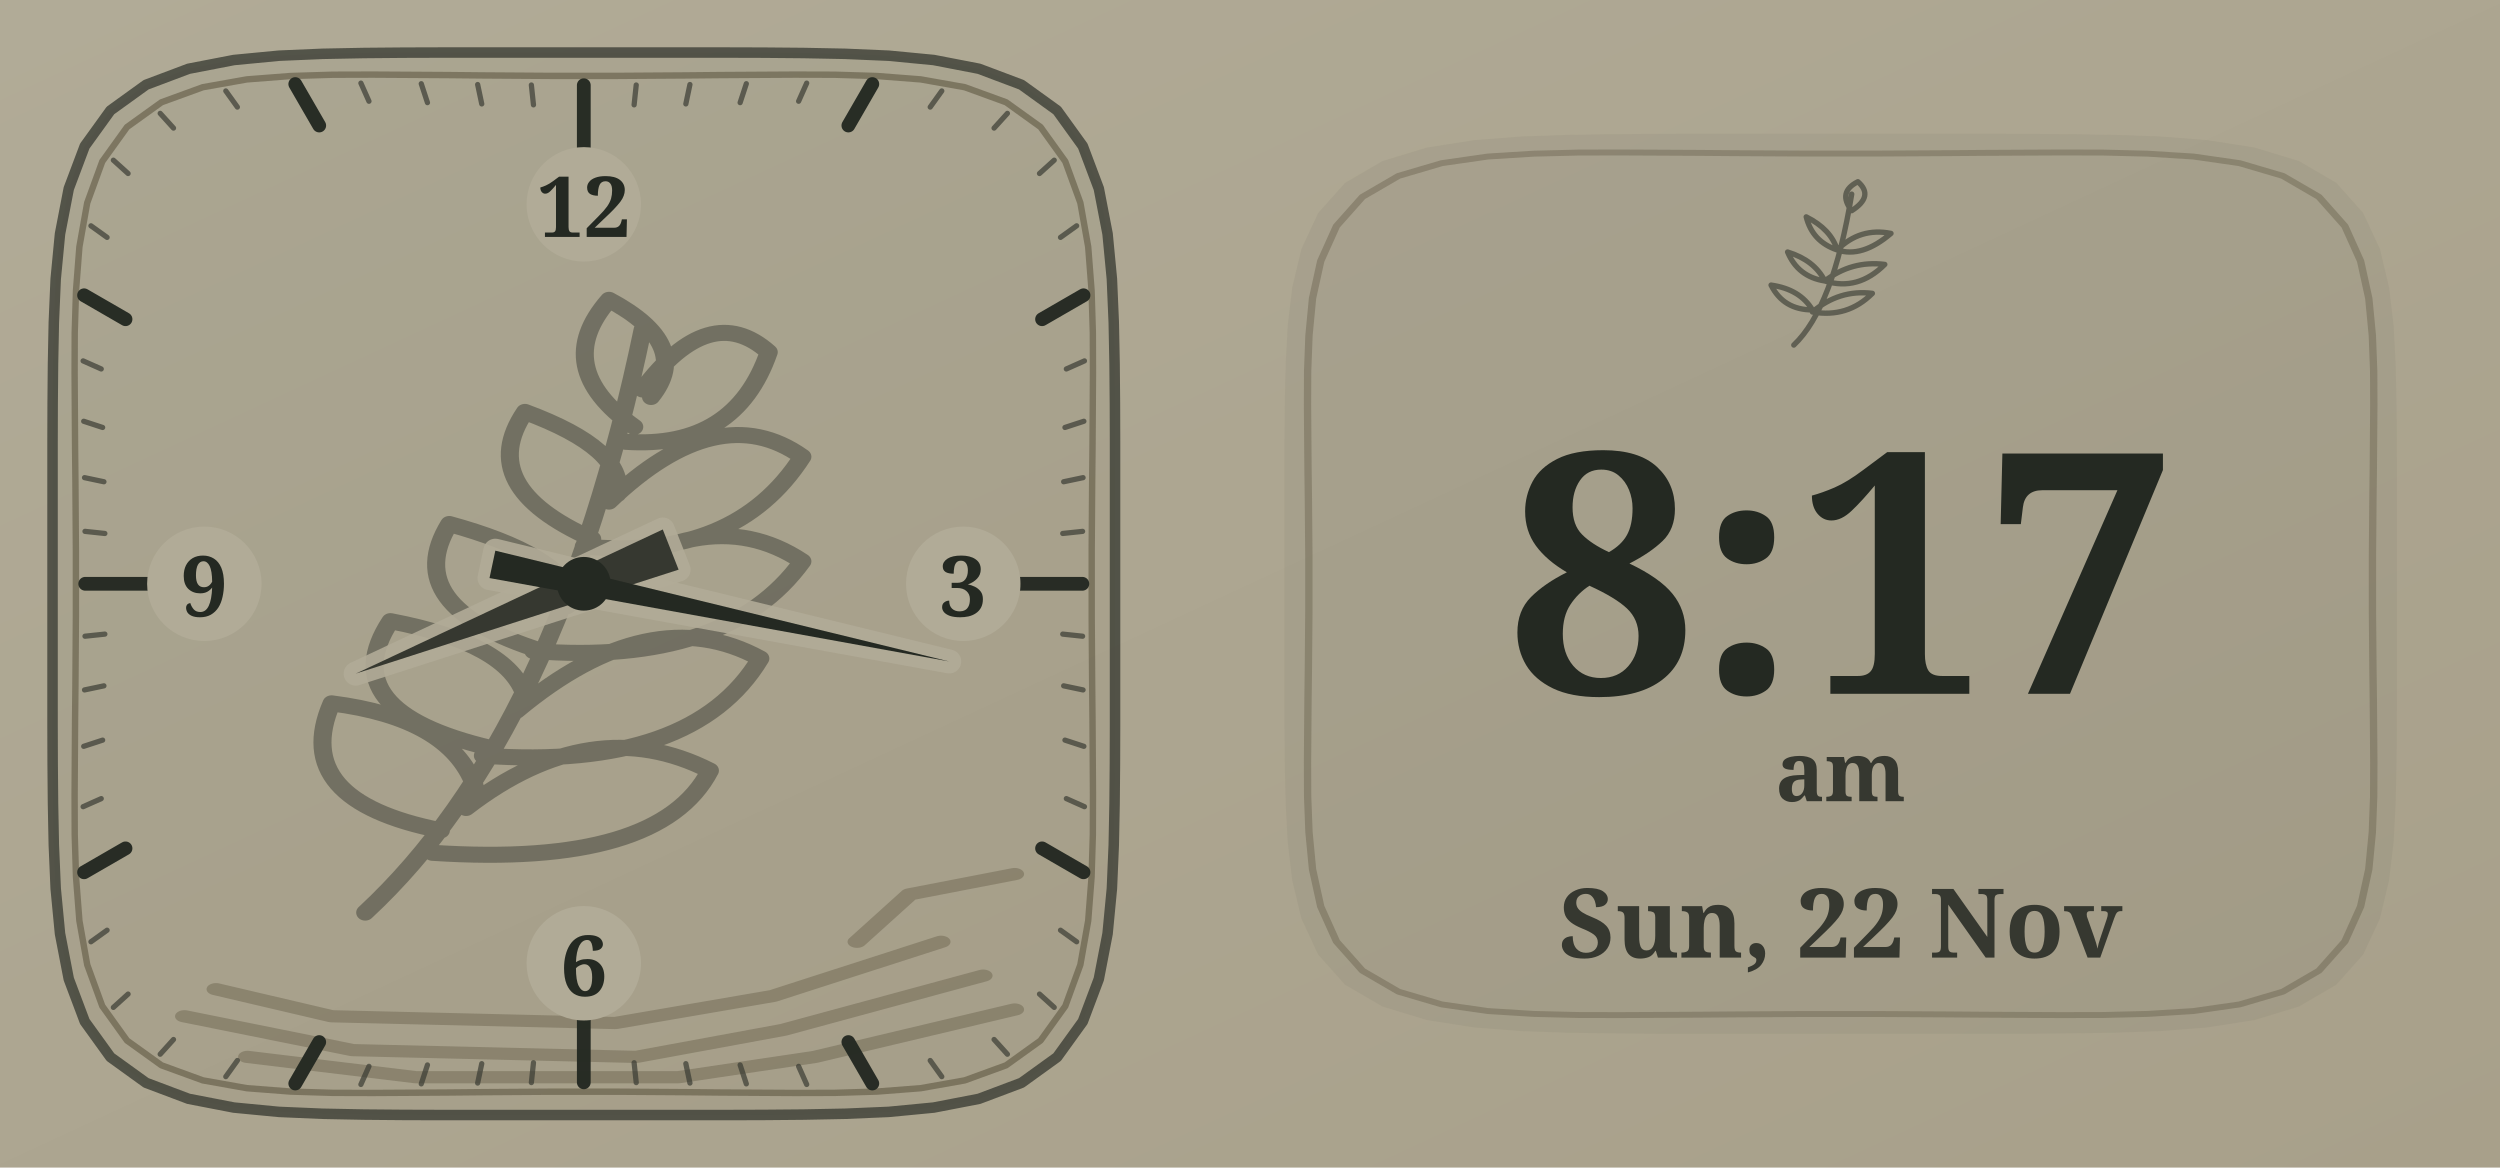
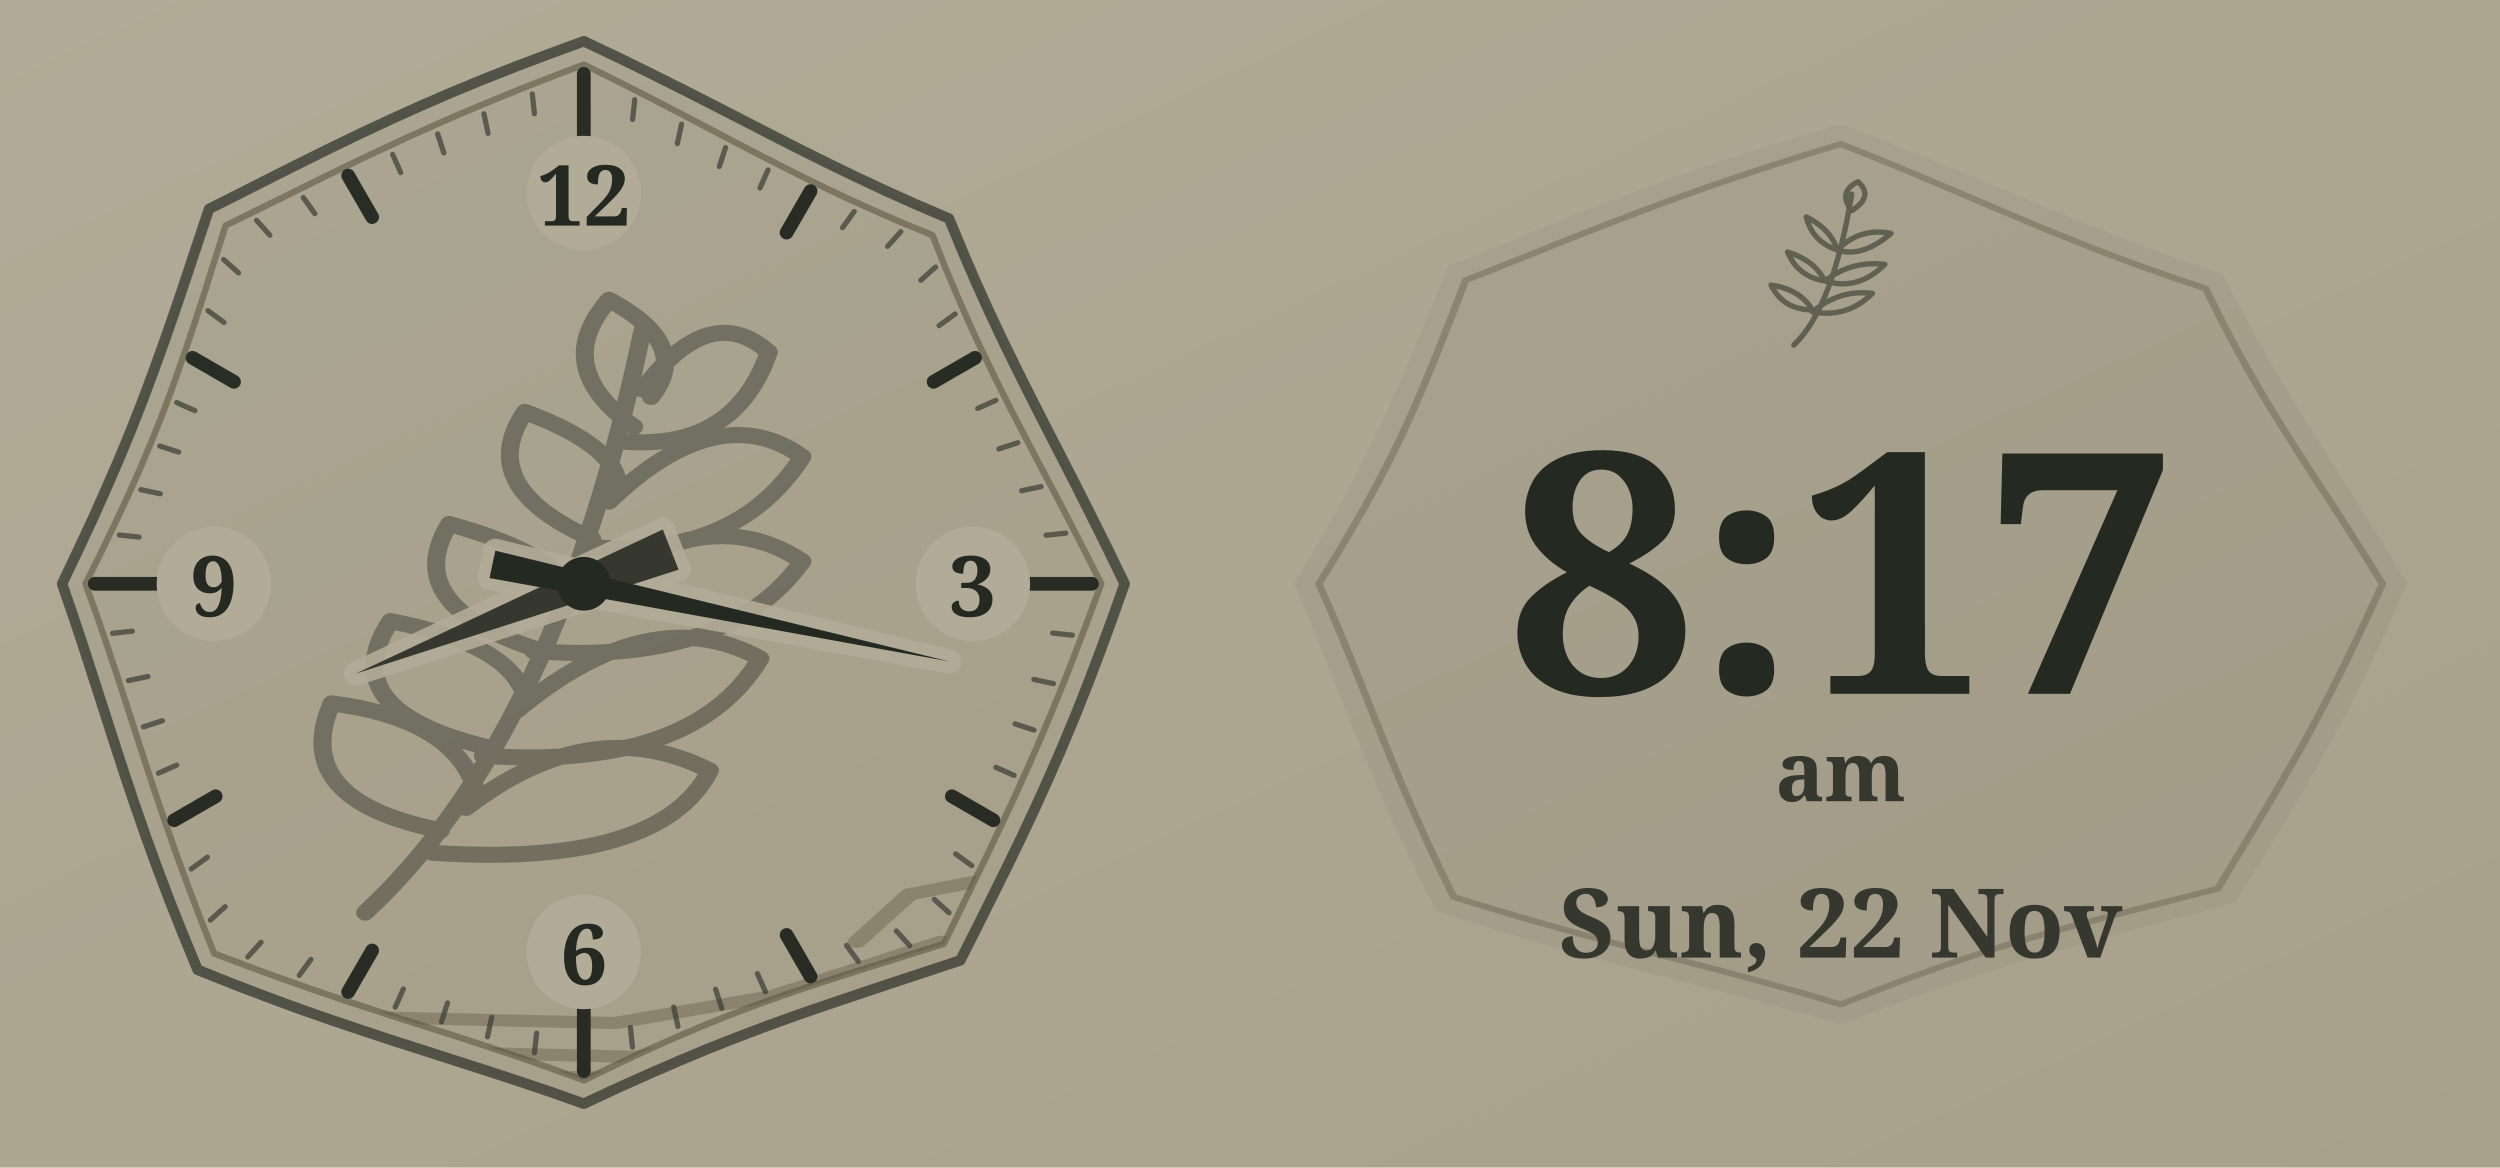
<svg xmlns="http://www.w3.org/2000/svg" width="364" height="170" viewBox="0 0 364 170">
  <defs>
    <linearGradient id="paint" x1="0" y1="0" x2="1" y2="1">
      <stop stop-color="#B1AB97" />
      <stop offset="1" stop-color="#A8A08A" />
    </linearGradient>
    <clipPath id="face">
-       <path d="M 93.5 50 L 93.5 52.85 L 93.52 55.73 L 93.54 58.66 L 93.57 61.67 L 93.59 64.8 L 93.61 68.07 L 93.6 71.5 L 93.49 75.11 L 93.2 78.86 L 92.53 82.63 L 91.24 86.17 L 89.12 89.12 L 86.17 91.24 L 82.63 92.53 L 78.86 93.2 L 75.11 93.49 L 71.5 93.6 L 68.07 93.61 L 64.8 93.59 L 61.67 93.57 L 58.66 93.54 L 55.73 93.52 L 52.85 93.5 L 50 93.5 L 47.15 93.5 L 44.27 93.52 L 41.34 93.54 L 38.33 93.57 L 35.2 93.59 L 31.93 93.61 L 28.5 93.6 L 24.89 93.49 L 21.14 93.2 L 17.37 92.53 L 13.83 91.24 L 10.88 89.12 L 8.76 86.17 L 7.47 82.63 L 6.8 78.86 L 6.51 75.11 L 6.4 71.5 L 6.39 68.07 L 6.41 64.8 L 6.43 61.67 L 6.46 58.66 L 6.48 55.73 L 6.5 52.85 L 6.5 50 L 6.5 47.15 L 6.48 44.27 L 6.46 41.34 L 6.43 38.33 L 6.41 35.2 L 6.39 31.93 L 6.4 28.5 L 6.51 24.89 L 6.8 21.14 L 7.47 17.37 L 8.76 13.83 L 10.88 10.88 L 13.83 8.76 L 17.37 7.47 L 21.14 6.8 L 24.89 6.51 L 28.5 6.4 L 31.93 6.39 L 35.2 6.41 L 38.33 6.43 L 41.34 6.46 L 44.27 6.48 L 47.15 6.5 L 50 6.5 L 52.85 6.5 L 55.73 6.48 L 58.66 6.46 L 61.67 6.43 L 64.8 6.41 L 68.07 6.39 L 71.5 6.4 L 75.11 6.51 L 78.86 6.8 L 82.63 7.47 L 86.17 8.76 L 89.12 10.88 L 91.24 13.83 L 92.53 17.37 L 93.2 21.14 L 93.49 24.89 L 93.6 28.5 L 93.61 31.93 L 93.59 35.2 L 93.57 38.33 L 93.54 41.34 L 93.52 44.27 L 93.5 47.15 Z" transform="translate(0 0) scale(1.7 1.7)" />
+       <path d="M 94.32 50 L 93.27 52.84 L 92.24 55.56 L 91.21 58.2 L 90.17 60.76 L 89.11 63.28 L 88.03 65.75 L 86.92 68.2 L 85.77 70.65 L 84.6 73.12 L 83.38 75.62 L 82.13 78.18 L 80.84 80.84 L 77.86 81.77 L 75.05 82.65 L 72.38 83.49 L 69.82 84.32 L 67.34 85.16 L 64.92 86.02 L 62.53 86.92 L 60.15 87.88 L 57.74 88.91 L 55.27 90.01 L 52.7 91.22 L 50 92.53 L 47.28 91.53 L 44.65 90.61 L 42.09 89.75 L 39.57 88.92 L 37.06 88.12 L 34.54 87.32 L 32 86.5 L 29.42 85.65 L 26.78 84.75 L 24.07 83.8 L 21.26 82.77 L 18.34 81.66 L 17.2 78.77 L 16.14 75.98 L 15.15 73.28 L 14.23 70.65 L 13.35 68.07 L 12.51 65.53 L 11.69 63 L 10.88 60.48 L 10.06 57.95 L 9.2 55.37 L 8.3 52.73 L 7.32 50 L 8.67 47.29 L 9.91 44.72 L 11.06 42.25 L 12.12 39.85 L 13.11 37.48 L 14.05 35.11 L 14.94 32.71 L 15.8 30.25 L 16.65 27.72 L 17.51 25.07 L 18.39 22.28 L 19.32 19.32 L 21.96 18.02 L 24.5 16.77 L 26.98 15.54 L 29.42 14.35 L 31.84 13.19 L 34.28 12.05 L 36.74 10.93 L 39.24 9.83 L 41.8 8.76 L 44.43 7.68 L 47.16 6.61 L 50 5.53 L 52.82 6.92 L 55.49 8.28 L 58.04 9.6 L 60.48 10.88 L 62.86 12.13 L 65.19 13.34 L 67.5 14.52 L 69.82 15.68 L 72.18 16.81 L 74.62 17.92 L 77.16 19.03 L 79.86 20.14 L 80.94 22.86 L 82.02 25.43 L 83.1 27.88 L 84.2 30.25 L 85.33 32.58 L 86.49 34.89 L 87.69 37.21 L 88.92 39.57 L 90.21 42 L 91.53 44.53 L 92.9 47.19 Z" transform="translate(0 0) scale(1.7 1.7)" />
    </clipPath>
  </defs>
  <rect width="364" height="170" fill="url(#paint)" />
  <g font-family="Georgia,serif" style="font-variant-numeric:tabular-nums">
-     <path d="M 95.5 50 L 95.5 52.98 L 95.5 55.99 L 95.5 59.05 L 95.5 62.19 L 95.49 65.44 L 95.46 68.83 L 95.39 72.38 L 95.23 76.11 L 94.86 79.97 L 94.11 83.85 L 92.74 87.49 L 90.54 90.54 L 87.49 92.74 L 83.85 94.11 L 79.97 94.86 L 76.11 95.23 L 72.38 95.39 L 68.83 95.46 L 65.44 95.49 L 62.19 95.5 L 59.05 95.5 L 55.99 95.5 L 52.98 95.5 L 50 95.5 L 47.02 95.5 L 44.01 95.5 L 40.95 95.5 L 37.81 95.5 L 34.56 95.49 L 31.17 95.46 L 27.62 95.39 L 23.89 95.23 L 20.03 94.86 L 16.15 94.11 L 12.51 92.74 L 9.46 90.54 L 7.26 87.49 L 5.89 83.85 L 5.14 79.97 L 4.77 76.11 L 4.61 72.38 L 4.54 68.83 L 4.51 65.44 L 4.5 62.19 L 4.5 59.05 L 4.5 55.99 L 4.5 52.98 L 4.5 50 L 4.5 47.02 L 4.5 44.01 L 4.5 40.95 L 4.5 37.81 L 4.51 34.56 L 4.54 31.17 L 4.61 27.62 L 4.77 23.89 L 5.14 20.03 L 5.89 16.15 L 7.26 12.51 L 9.46 9.46 L 12.51 7.26 L 16.15 5.89 L 20.03 5.14 L 23.89 4.77 L 27.62 4.61 L 31.17 4.54 L 34.56 4.51 L 37.81 4.5 L 40.95 4.5 L 44.01 4.5 L 47.02 4.5 L 50 4.5 L 52.98 4.5 L 55.99 4.5 L 59.05 4.5 L 62.19 4.5 L 65.44 4.51 L 68.83 4.54 L 72.38 4.61 L 76.11 4.77 L 79.97 5.14 L 83.85 5.89 L 87.49 7.26 L 90.54 9.46 L 92.74 12.51 L 94.11 16.15 L 94.86 20.03 L 95.23 23.89 L 95.39 27.62 L 95.46 31.17 L 95.49 34.56 L 95.5 37.81 L 95.5 40.95 L 95.5 44.01 L 95.5 47.02 Z" transform="translate(0 0) scale(1.7 1.7)" fill="#242922" opacity="0.045" />
+     <path d="M 96.32 50 L 95.27 52.97 L 94.22 55.82 L 93.17 58.59 L 92.1 61.28 L 91 63.92 L 89.87 66.52 L 88.71 69.09 L 87.51 71.65 L 86.26 74.23 L 84.97 76.83 L 83.64 79.5 L 82.25 82.25 L 79.18 83.27 L 76.27 84.23 L 73.49 85.16 L 70.82 86.06 L 68.22 86.96 L 65.69 87.87 L 63.18 88.82 L 60.67 89.81 L 58.13 90.87 L 55.53 92 L 52.83 93.21 L 50 94.53 L 47.15 93.52 L 44.39 92.59 L 41.7 91.71 L 39.05 90.86 L 36.42 90.01 L 33.78 89.17 L 31.12 88.29 L 28.42 87.38 L 25.67 86.42 L 22.85 85.38 L 19.94 84.27 L 16.93 83.07 L 15.7 80.08 L 14.55 77.2 L 13.49 74.4 L 12.49 71.65 L 11.56 68.96 L 10.66 66.29 L 9.8 63.65 L 8.95 61 L 8.09 58.34 L 7.22 55.63 L 6.3 52.86 L 5.32 50 L 6.67 47.16 L 7.93 44.46 L 9.09 41.86 L 10.19 39.33 L 11.22 36.84 L 12.2 34.34 L 13.14 31.82 L 14.07 29.25 L 14.99 26.6 L 15.92 23.85 L 16.88 20.96 L 17.9 17.9 L 20.64 16.52 L 23.28 15.18 L 25.87 13.88 L 28.42 12.62 L 30.96 11.39 L 33.51 10.2 L 36.09 9.04 L 38.72 7.9 L 41.41 6.79 L 44.17 5.7 L 47.03 4.62 L 50 3.53 L 52.95 4.93 L 55.75 6.3 L 58.43 7.64 L 61 8.95 L 63.5 10.23 L 65.95 11.49 L 68.38 12.73 L 70.82 13.94 L 73.29 15.14 L 75.83 16.33 L 78.48 17.52 L 81.28 18.72 L 82.45 21.54 L 83.6 24.21 L 84.76 26.77 L 85.93 29.25 L 87.12 31.69 L 88.34 34.12 L 89.58 36.56 L 90.86 39.05 L 92.17 41.61 L 93.51 44.27 L 94.9 47.06 Z" transform="translate(0 0) scale(1.7 1.7)" fill="#242922" opacity="0.045" />
    <g clip-path="url(#face)">
      <path d="M 15 84 L 26 88 L 53 89 L 68 85 L 84 77 M 12 88 L 28 93 L 55 94 L 69 90 L 88 82 M 18 94 L 34 97 L 59 97 L 72 94 L 91 87 M 76 77 L 81 70 L 91 67" transform="translate(8.5 61.2) scale(1.53 0.986)" fill="none" stroke="#58503B" stroke-width="1.8" stroke-linecap="round" stroke-linejoin="round" opacity="0.36" />
      <path d="M 24 94 Q 47 70 57 16 M 33 83 Q 15 79 20 66 Q 34 68 37 77 M 39 72 Q 20 67 27 55 Q 41 58 43 65 M 45 59 Q 28 53 34 42 Q 47 46 49 52 M 51 44 Q 37 37 43 27 Q 55 32 54 38 M 56 29 Q 46 21 53 12 Q 63 18 58 25 M 36 80 Q 51 67 65 75 Q 59 88 32 86 M 42 67 Q 58 52 71 60 Q 63 75 38 73 M 48 53 Q 64 38 76 47 Q 67 61 44 59 M 53 39 Q 66 25 76 33 Q 68 47 50 45 M 57 24 Q 65 12 72 19 Q 68 32 55 31" transform="translate(23.8 30.6) scale(1.224 1.088)" fill="none" stroke="#363830" stroke-width="2.15" stroke-linecap="round" stroke-linejoin="round" opacity="0.47" />
    </g>
-     <path d="M 95.5 50 L 95.5 52.98 L 95.5 55.99 L 95.5 59.05 L 95.5 62.19 L 95.49 65.44 L 95.46 68.83 L 95.39 72.38 L 95.23 76.11 L 94.86 79.97 L 94.11 83.85 L 92.74 87.49 L 90.54 90.54 L 87.49 92.74 L 83.85 94.11 L 79.97 94.86 L 76.11 95.23 L 72.38 95.39 L 68.83 95.46 L 65.44 95.49 L 62.19 95.5 L 59.05 95.5 L 55.99 95.5 L 52.98 95.5 L 50 95.5 L 47.02 95.5 L 44.01 95.5 L 40.95 95.5 L 37.81 95.5 L 34.56 95.49 L 31.17 95.46 L 27.62 95.39 L 23.89 95.23 L 20.03 94.86 L 16.15 94.11 L 12.51 92.74 L 9.46 90.54 L 7.26 87.49 L 5.89 83.85 L 5.14 79.97 L 4.77 76.11 L 4.61 72.38 L 4.54 68.83 L 4.51 65.44 L 4.5 62.19 L 4.5 59.05 L 4.5 55.99 L 4.5 52.98 L 4.5 50 L 4.5 47.02 L 4.5 44.01 L 4.5 40.95 L 4.5 37.81 L 4.51 34.56 L 4.54 31.17 L 4.61 27.62 L 4.77 23.89 L 5.14 20.03 L 5.89 16.15 L 7.26 12.51 L 9.46 9.46 L 12.51 7.26 L 16.15 5.89 L 20.03 5.14 L 23.89 4.77 L 27.62 4.61 L 31.17 4.54 L 34.56 4.51 L 37.81 4.5 L 40.95 4.5 L 44.01 4.5 L 47.02 4.5 L 50 4.5 L 52.98 4.5 L 55.99 4.5 L 59.05 4.5 L 62.19 4.5 L 65.44 4.51 L 68.83 4.54 L 72.38 4.61 L 76.11 4.77 L 79.97 5.14 L 83.85 5.89 L 87.49 7.26 L 90.54 9.46 L 92.74 12.51 L 94.11 16.15 L 94.86 20.03 L 95.23 23.89 L 95.39 27.62 L 95.46 31.17 L 95.49 34.56 L 95.5 37.81 L 95.5 40.95 L 95.5 44.01 L 95.5 47.02 Z" transform="translate(0 0) scale(1.7 1.7)" fill="none" stroke="#363830" stroke-width="0.9" stroke-linecap="round" stroke-linejoin="round" opacity="0.76" />
-     <path d="M 93.5 50 L 93.5 52.85 L 93.52 55.73 L 93.54 58.66 L 93.57 61.67 L 93.59 64.8 L 93.61 68.07 L 93.6 71.5 L 93.49 75.11 L 93.2 78.86 L 92.53 82.63 L 91.24 86.17 L 89.12 89.12 L 86.17 91.24 L 82.63 92.53 L 78.86 93.2 L 75.11 93.49 L 71.5 93.6 L 68.07 93.61 L 64.8 93.59 L 61.67 93.57 L 58.66 93.54 L 55.73 93.52 L 52.85 93.5 L 50 93.5 L 47.15 93.5 L 44.27 93.52 L 41.34 93.54 L 38.33 93.57 L 35.2 93.59 L 31.93 93.61 L 28.5 93.6 L 24.89 93.49 L 21.14 93.2 L 17.37 92.53 L 13.83 91.24 L 10.88 89.12 L 8.76 86.17 L 7.47 82.63 L 6.8 78.86 L 6.51 75.11 L 6.4 71.5 L 6.39 68.07 L 6.41 64.8 L 6.43 61.67 L 6.46 58.66 L 6.48 55.73 L 6.5 52.85 L 6.5 50 L 6.5 47.15 L 6.48 44.27 L 6.46 41.34 L 6.43 38.33 L 6.41 35.2 L 6.39 31.93 L 6.4 28.5 L 6.51 24.89 L 6.8 21.14 L 7.47 17.37 L 8.76 13.83 L 10.88 10.88 L 13.83 8.76 L 17.37 7.47 L 21.14 6.8 L 24.89 6.51 L 28.5 6.4 L 31.93 6.39 L 35.2 6.41 L 38.33 6.43 L 41.34 6.46 L 44.27 6.48 L 47.15 6.5 L 50 6.5 L 52.85 6.5 L 55.73 6.48 L 58.66 6.46 L 61.67 6.43 L 64.8 6.41 L 68.07 6.39 L 71.5 6.4 L 75.11 6.51 L 78.86 6.8 L 82.63 7.47 L 86.17 8.76 L 89.12 10.88 L 91.24 13.83 L 92.53 17.37 L 93.2 21.14 L 93.49 24.89 L 93.6 28.5 L 93.61 31.93 L 93.59 35.2 L 93.57 38.33 L 93.54 41.34 L 93.52 44.27 L 93.5 47.15 Z" transform="translate(0 0) scale(1.7 1.7)" fill="none" stroke="#58503B" stroke-width="0.55" stroke-linecap="round" stroke-linejoin="round" opacity="0.55" />
-     <path d="M 54.31 8.98 L 54.49 7.28 M 58.74 8.9 L 59.09 7.24 M 63.39 8.79 L 63.92 7.17 M 68.4 8.67 L 69.09 7.12 M 79.67 9.17 L 80.66 7.79 M 85.14 10.97 L 86.28 9.71 M 89.03 14.86 L 90.29 13.72 M 90.83 20.33 L 92.21 19.34 M 91.33 31.6 L 92.88 30.91 M 91.21 36.61 L 92.83 36.08 M 91.1 41.26 L 92.76 40.91 M 91.02 45.69 L 92.72 45.51 M 91.02 54.31 L 92.72 54.49 M 91.1 58.74 L 92.76 59.09 M 91.21 63.39 L 92.83 63.92 M 91.33 68.4 L 92.88 69.09 M 90.83 79.67 L 92.21 80.66 M 89.03 85.14 L 90.29 86.28 M 85.14 89.03 L 86.28 90.29 M 79.67 90.83 L 80.66 92.21 M 68.4 91.33 L 69.09 92.88 M 63.39 91.21 L 63.92 92.83 M 58.74 91.1 L 59.09 92.76 M 54.31 91.02 L 54.49 92.72 M 45.69 91.02 L 45.51 92.72 M 41.26 91.1 L 40.91 92.76 M 36.61 91.21 L 36.08 92.83 M 31.6 91.33 L 30.91 92.88 M 20.33 90.83 L 19.34 92.21 M 14.86 89.03 L 13.72 90.29 M 10.97 85.14 L 9.71 86.28 M 9.17 79.67 L 7.79 80.66 M 8.67 68.4 L 7.12 69.09 M 8.79 63.39 L 7.17 63.92 M 8.9 58.74 L 7.24 59.09 M 8.98 54.31 L 7.28 54.49 M 8.98 45.69 L 7.28 45.51 M 8.9 41.26 L 7.24 40.91 M 8.79 36.61 L 7.17 36.08 M 8.67 31.6 L 7.12 30.91 M 9.17 20.33 L 7.79 19.34 M 10.97 14.86 L 9.71 13.72 M 14.86 10.97 L 13.72 9.71 M 20.33 9.17 L 19.34 7.79 M 31.6 8.67 L 30.91 7.12 M 36.61 8.79 L 36.08 7.17 M 41.26 8.9 L 40.91 7.24 M 45.69 8.98 L 45.51 7.28" transform="translate(0 0) scale(1.7 1.7)" fill="none" stroke="#363830" stroke-width="0.45" stroke-linecap="round" stroke-linejoin="round" opacity="0.68" />
-     <path d="M 50 13.3 L 50 7.3 M 72.66 10.75 L 74.71 7.2 M 89.25 27.34 L 92.8 25.29 M 86.7 50 L 92.7 50 M 89.25 72.66 L 92.8 74.71 M 72.66 89.25 L 74.71 92.8 M 50 86.7 L 50 92.7 M 27.34 89.25 L 25.29 92.8 M 10.75 72.66 L 7.2 74.71 M 13.3 50 L 7.3 50 M 10.75 27.34 L 7.2 25.29 M 27.34 10.75 L 25.29 7.2" transform="translate(0 0) scale(1.7 1.7)" fill="none" stroke="#242922" stroke-width="1.18" stroke-linecap="round" stroke-linejoin="round" opacity="0.97" />
-     <circle cx="85" cy="29.75" r="8.33" fill="#B1AB97" />
-     <text x="85" y="29.75" font-size="12.24" font-weight="650" fill="#242922" text-anchor="middle" dominant-baseline="central" alignment-baseline="central">12</text>
-     <circle cx="140.25" cy="85" r="8.33" fill="#B1AB97" />
-     <text x="140.25" y="85" font-size="12.24" font-weight="650" fill="#242922" text-anchor="middle" dominant-baseline="central" alignment-baseline="central">3</text>
-     <circle cx="85" cy="140.25" r="8.33" fill="#B1AB97" />
-     <text x="85" y="140.25" font-size="12.24" font-weight="650" fill="#242922" text-anchor="middle" dominant-baseline="central" alignment-baseline="central">6</text>
-     <circle cx="29.75" cy="85" r="8.33" fill="#B1AB97" />
-     <text x="29.75" y="85" font-size="12.24" font-weight="650" fill="#242922" text-anchor="middle" dominant-baseline="central" alignment-baseline="central">9</text>
+     <path d="M 96.32 50 L 95.27 52.97 L 94.22 55.82 L 93.17 58.59 L 92.1 61.28 L 91 63.92 L 89.87 66.52 L 88.71 69.09 L 87.51 71.65 L 86.26 74.23 L 84.97 76.83 L 83.64 79.5 L 82.25 82.25 L 79.18 83.27 L 76.27 84.23 L 73.49 85.16 L 70.82 86.06 L 68.22 86.96 L 65.69 87.87 L 63.18 88.82 L 60.67 89.81 L 58.13 90.87 L 55.53 92 L 52.83 93.21 L 50 94.53 L 47.15 93.52 L 44.39 92.59 L 41.7 91.71 L 39.05 90.86 L 36.42 90.01 L 33.78 89.17 L 31.12 88.29 L 28.42 87.38 L 25.67 86.42 L 22.85 85.38 L 19.94 84.27 L 16.93 83.07 L 15.7 80.08 L 14.55 77.2 L 13.49 74.4 L 12.49 71.65 L 11.56 68.96 L 10.66 66.29 L 9.8 63.65 L 8.95 61 L 8.09 58.34 L 7.22 55.63 L 6.3 52.86 L 5.32 50 L 6.67 47.16 L 7.93 44.46 L 9.09 41.86 L 10.19 39.33 L 11.22 36.84 L 12.2 34.34 L 13.14 31.82 L 14.07 29.25 L 14.99 26.6 L 15.92 23.85 L 16.88 20.96 L 17.9 17.9 L 20.64 16.52 L 23.28 15.18 L 25.87 13.88 L 28.42 12.62 L 30.96 11.39 L 33.51 10.2 L 36.09 9.04 L 38.72 7.9 L 41.41 6.79 L 44.17 5.7 L 47.03 4.62 L 50 3.53 L 52.95 4.93 L 55.75 6.3 L 58.43 7.64 L 61 8.95 L 63.5 10.23 L 65.95 11.49 L 68.38 12.73 L 70.82 13.94 L 73.29 15.14 L 75.83 16.33 L 78.48 17.52 L 81.28 18.72 L 82.45 21.54 L 83.6 24.21 L 84.76 26.77 L 85.93 29.25 L 87.12 31.69 L 88.34 34.12 L 89.58 36.56 L 90.86 39.05 L 92.17 41.61 L 93.51 44.27 L 94.9 47.06 Z" transform="translate(0 0) scale(1.7 1.7)" fill="none" stroke="#363830" stroke-width="0.9" stroke-linecap="round" stroke-linejoin="round" opacity="0.76" />
+     <path d="M 94.32 50 L 93.27 52.84 L 92.24 55.56 L 91.21 58.2 L 90.17 60.76 L 89.11 63.28 L 88.03 65.75 L 86.92 68.2 L 85.77 70.65 L 84.6 73.12 L 83.38 75.62 L 82.13 78.18 L 80.84 80.84 L 77.86 81.77 L 75.05 82.65 L 72.38 83.49 L 69.82 84.32 L 67.34 85.16 L 64.92 86.02 L 62.53 86.92 L 60.15 87.88 L 57.74 88.91 L 55.27 90.01 L 52.7 91.22 L 50 92.53 L 47.28 91.53 L 44.65 90.61 L 42.09 89.75 L 39.57 88.92 L 37.06 88.12 L 34.54 87.32 L 32 86.5 L 29.42 85.65 L 26.78 84.75 L 24.07 83.8 L 21.26 82.77 L 18.34 81.66 L 17.2 78.77 L 16.14 75.98 L 15.15 73.28 L 14.23 70.65 L 13.35 68.07 L 12.51 65.53 L 11.69 63 L 10.88 60.48 L 10.06 57.95 L 9.2 55.37 L 8.3 52.73 L 7.32 50 L 8.67 47.29 L 9.91 44.72 L 11.06 42.25 L 12.12 39.85 L 13.11 37.48 L 14.05 35.11 L 14.94 32.71 L 15.8 30.25 L 16.65 27.72 L 17.51 25.07 L 18.39 22.28 L 19.32 19.32 L 21.96 18.02 L 24.5 16.77 L 26.98 15.54 L 29.42 14.35 L 31.84 13.19 L 34.28 12.05 L 36.74 10.93 L 39.24 9.83 L 41.8 8.76 L 44.43 7.68 L 47.16 6.61 L 50 5.53 L 52.82 6.92 L 55.49 8.28 L 58.04 9.6 L 60.48 10.88 L 62.86 12.13 L 65.19 13.34 L 67.5 14.52 L 69.82 15.68 L 72.18 16.81 L 74.62 17.92 L 77.16 19.03 L 79.86 20.14 L 80.94 22.86 L 82.02 25.43 L 83.1 27.88 L 84.2 30.25 L 85.33 32.58 L 86.49 34.89 L 87.69 37.21 L 88.92 39.57 L 90.21 42 L 91.53 44.53 L 92.9 47.19 Z" transform="translate(0 0) scale(1.7 1.7)" fill="none" stroke="#58503B" stroke-width="0.55" stroke-linecap="round" stroke-linejoin="round" opacity="0.55" />
+     <path d="M 54.18 10.23 L 54.36 8.54 M 58.01 12.3 L 58.37 10.64 M 61.61 14.26 L 62.14 12.64 M 65.09 16.1 L 65.78 14.55 M 72.16 19.5 L 73.16 18.12 M 76.02 21.1 L 77.15 19.84 M 78.87 24 L 80.13 22.87 M 80.43 27.89 L 81.8 26.89 M 83.74 34.98 L 85.29 34.29 M 85.55 38.45 L 87.17 37.92 M 87.5 42.03 L 89.16 41.68 M 89.59 45.84 L 91.28 45.66 M 90.16 54.22 L 91.85 54.4 M 88.55 58.19 L 90.22 58.55 M 86.94 62 L 88.56 62.53 M 85.3 65.72 L 86.85 66.41 M 81.85 73.14 L 83.23 74.14 M 80.02 77.03 L 81.28 78.17 M 76.77 79.73 L 77.91 80.99 M 72.5 80.97 L 73.5 82.34 M 64.87 83.39 L 65.56 84.94 M 61.29 84.73 L 61.81 86.35 M 57.7 86.25 L 58.06 87.91 M 53.99 88 L 54.17 89.69 M 45.96 88.48 L 45.78 90.17 M 42.11 87.14 L 41.75 88.8 M 38.33 85.9 L 37.81 87.52 M 34.55 84.71 L 33.85 86.26 M 26.63 82.17 L 25.63 83.54 M 22.36 80.7 L 21.22 81.96 M 19.28 77.66 L 18.02 78.8 M 17.76 73.42 L 16.38 74.42 M 15.13 65.53 L 13.57 66.22 M 13.91 61.73 L 12.29 62.25 M 12.67 57.94 L 11 58.29 M 11.33 54.06 L 9.64 54.24 M 11.91 46 L 10.22 45.82 M 13.72 42.29 L 12.06 41.94 M 15.3 38.72 L 13.68 38.2 M 16.69 35.17 L 15.14 34.48 M 19.18 27.61 L 17.81 26.61 M 20.43 23.37 L 19.16 22.23 M 23.11 20.14 L 21.97 18.87 M 26.97 18.3 L 25.97 16.92 M 34.32 14.78 L 33.63 13.23 M 38.01 13.09 L 37.48 11.47 M 41.8 11.42 L 41.45 9.75 M 45.77 9.74 L 45.59 8.05" transform="translate(0 0) scale(1.7 1.7)" fill="none" stroke="#363830" stroke-width="0.45" stroke-linecap="round" stroke-linejoin="round" opacity="0.68" />
+     <path d="M 50 12.33 L 50 6.33 M 67.37 19.92 L 69.42 16.37 M 79.96 32.7 L 83.51 30.65 M 87.52 50 L 93.52 50 M 81.53 68.2 L 85.08 70.25 M 67.37 80.08 L 69.42 83.63 M 50 85.73 L 50 91.73 M 31.87 81.41 L 29.82 84.96 M 18.47 68.2 L 14.92 70.25 M 14.12 50 L 8.12 50 M 20.04 32.7 L 16.49 30.65 M 31.87 18.59 L 29.82 15.04" transform="translate(0 0) scale(1.7 1.7)" fill="none" stroke="#242922" stroke-width="1.18" stroke-linecap="round" stroke-linejoin="round" opacity="0.97" />
+     <circle cx="85" cy="28.101" r="8.33" fill="#B1AB97" />
+     <text x="85" y="28.101" font-size="12.24" font-weight="650" fill="#242922" text-anchor="middle" dominant-baseline="central" alignment-baseline="central">12</text>
+     <circle cx="141.644" cy="85" r="8.33" fill="#B1AB97" />
+     <text x="141.644" y="85" font-size="12.24" font-weight="650" fill="#242922" text-anchor="middle" dominant-baseline="central" alignment-baseline="central">3</text>
+     <circle cx="85" cy="138.601" r="8.33" fill="#B1AB97" />
+     <text x="85" y="138.601" font-size="12.24" font-weight="650" fill="#242922" text-anchor="middle" dominant-baseline="central" alignment-baseline="central">6</text>
+     <circle cx="31.144" cy="85" r="8.33" fill="#B1AB97" />
+     <text x="31.144" y="85" font-size="12.24" font-weight="650" fill="#242922" text-anchor="middle" dominant-baseline="central" alignment-baseline="central">9</text>
    <path d="M 58.121 48.789 L 30.461 57.697 L 56.765 45.347 Z" transform="translate(0 0) scale(1.7 1.7)" fill="none" stroke="#B1AB97" stroke-width="2.05" stroke-linecap="round" stroke-linejoin="round" opacity="0.9" />
    <path d="M 42.424 47.163 L 81.301 56.653 L 41.925 49.51 Z" transform="translate(0 0) scale(1.7 1.7)" fill="none" stroke="#B1AB97" stroke-width="2.05" stroke-linecap="round" stroke-linejoin="round" opacity="0.9" />
    <path d="M 58.121 48.789 L 30.461 57.697 L 56.765 45.347 Z" transform="translate(0 0) scale(1.7 1.7)" fill="#363830" opacity="1" />
    <path d="M 42.424 47.163 L 81.301 56.653 L 41.925 49.51 Z" transform="translate(0 0) scale(1.7 1.7)" fill="#242922" opacity="1" />
    <circle cx="85" cy="85" r="3.91" fill="#242922" />
-     <path d="M 95.5 50 L 95.5 52.98 L 95.5 55.99 L 95.5 59.05 L 95.5 62.19 L 95.49 65.44 L 95.46 68.83 L 95.39 72.38 L 95.23 76.11 L 94.86 79.97 L 94.11 83.85 L 92.74 87.49 L 90.54 90.54 L 87.49 92.74 L 83.85 94.11 L 79.97 94.86 L 76.11 95.23 L 72.38 95.39 L 68.83 95.46 L 65.44 95.49 L 62.19 95.5 L 59.05 95.5 L 55.99 95.5 L 52.98 95.5 L 50 95.5 L 47.02 95.5 L 44.01 95.5 L 40.95 95.5 L 37.81 95.5 L 34.56 95.49 L 31.17 95.46 L 27.62 95.39 L 23.89 95.23 L 20.03 94.86 L 16.15 94.11 L 12.51 92.74 L 9.46 90.54 L 7.26 87.49 L 5.89 83.85 L 5.14 79.97 L 4.77 76.11 L 4.61 72.38 L 4.54 68.83 L 4.51 65.44 L 4.5 62.19 L 4.5 59.05 L 4.5 55.99 L 4.5 52.98 L 4.5 50 L 4.5 47.02 L 4.5 44.01 L 4.5 40.95 L 4.5 37.81 L 4.51 34.56 L 4.54 31.17 L 4.61 27.62 L 4.77 23.89 L 5.14 20.03 L 5.89 16.15 L 7.26 12.51 L 9.46 9.46 L 12.51 7.26 L 16.15 5.89 L 20.03 5.14 L 23.89 4.77 L 27.62 4.61 L 31.17 4.54 L 34.56 4.51 L 37.81 4.5 L 40.95 4.5 L 44.01 4.5 L 47.02 4.5 L 50 4.5 L 52.98 4.5 L 55.99 4.5 L 59.05 4.5 L 62.19 4.5 L 65.44 4.51 L 68.83 4.54 L 72.38 4.61 L 76.11 4.77 L 79.97 5.14 L 83.85 5.89 L 87.49 7.26 L 90.54 9.46 L 92.74 12.51 L 94.11 16.15 L 94.86 20.03 L 95.23 23.89 L 95.39 27.62 L 95.46 31.17 L 95.49 34.56 L 95.5 37.81 L 95.5 40.95 L 95.5 44.01 L 95.5 47.02 Z" transform="translate(179 13) scale(1.78 1.44)" fill="#242922" opacity="0.052" />
-     <path d="M 93.5 50 L 93.5 52.85 L 93.52 55.73 L 93.54 58.66 L 93.57 61.67 L 93.59 64.8 L 93.61 68.07 L 93.6 71.5 L 93.49 75.11 L 93.2 78.86 L 92.53 82.63 L 91.24 86.17 L 89.12 89.12 L 86.17 91.24 L 82.63 92.53 L 78.86 93.2 L 75.11 93.49 L 71.5 93.6 L 68.07 93.61 L 64.8 93.59 L 61.67 93.57 L 58.66 93.54 L 55.73 93.52 L 52.85 93.5 L 50 93.5 L 47.15 93.5 L 44.27 93.52 L 41.34 93.54 L 38.33 93.57 L 35.2 93.59 L 31.93 93.61 L 28.5 93.6 L 24.89 93.49 L 21.14 93.2 L 17.37 92.53 L 13.83 91.24 L 10.88 89.12 L 8.76 86.17 L 7.47 82.63 L 6.8 78.86 L 6.51 75.11 L 6.4 71.5 L 6.39 68.07 L 6.41 64.8 L 6.43 61.67 L 6.46 58.66 L 6.48 55.73 L 6.5 52.85 L 6.5 50 L 6.5 47.15 L 6.48 44.27 L 6.46 41.34 L 6.43 38.33 L 6.41 35.2 L 6.39 31.93 L 6.4 28.5 L 6.51 24.89 L 6.8 21.14 L 7.47 17.37 L 8.76 13.83 L 10.88 10.88 L 13.83 8.76 L 17.37 7.47 L 21.14 6.8 L 24.89 6.51 L 28.5 6.4 L 31.93 6.39 L 35.2 6.41 L 38.33 6.43 L 41.34 6.46 L 44.27 6.48 L 47.15 6.5 L 50 6.5 L 52.85 6.5 L 55.73 6.48 L 58.66 6.46 L 61.67 6.43 L 64.8 6.41 L 68.07 6.39 L 71.5 6.4 L 75.11 6.51 L 78.86 6.8 L 82.63 7.47 L 86.17 8.76 L 89.12 10.88 L 91.24 13.83 L 92.53 17.37 L 93.2 21.14 L 93.49 24.89 L 93.6 28.5 L 93.61 31.93 L 93.59 35.2 L 93.57 38.33 L 93.54 41.34 L 93.52 44.27 L 93.5 47.15 Z" transform="translate(179 13) scale(1.78 1.44)" fill="none" stroke="#58503B" stroke-width="0.6" stroke-linecap="round" stroke-linejoin="round" opacity="0.35" />
+     <path d="M 96.32 50 L 95.27 52.97 L 94.22 55.82 L 93.17 58.59 L 92.1 61.28 L 91 63.92 L 89.87 66.52 L 88.71 69.09 L 87.51 71.65 L 86.26 74.23 L 84.97 76.83 L 83.64 79.5 L 82.25 82.25 L 79.18 83.27 L 76.27 84.23 L 73.49 85.16 L 70.82 86.06 L 68.22 86.96 L 65.69 87.87 L 63.18 88.82 L 60.67 89.81 L 58.13 90.87 L 55.53 92 L 52.83 93.21 L 50 94.53 L 47.15 93.52 L 44.39 92.59 L 41.7 91.71 L 39.05 90.86 L 36.42 90.01 L 33.78 89.17 L 31.12 88.29 L 28.42 87.38 L 25.67 86.42 L 22.85 85.38 L 19.94 84.27 L 16.93 83.07 L 15.7 80.08 L 14.55 77.2 L 13.49 74.4 L 12.49 71.65 L 11.56 68.96 L 10.66 66.29 L 9.8 63.65 L 8.95 61 L 8.09 58.34 L 7.22 55.63 L 6.3 52.86 L 5.32 50 L 6.67 47.16 L 7.93 44.46 L 9.09 41.86 L 10.19 39.33 L 11.22 36.84 L 12.2 34.34 L 13.14 31.82 L 14.07 29.25 L 14.99 26.6 L 15.92 23.85 L 16.88 20.96 L 17.9 17.9 L 20.64 16.52 L 23.28 15.18 L 25.87 13.88 L 28.42 12.62 L 30.96 11.39 L 33.51 10.2 L 36.09 9.04 L 38.72 7.9 L 41.41 6.79 L 44.17 5.7 L 47.03 4.62 L 50 3.53 L 52.95 4.93 L 55.75 6.3 L 58.43 7.64 L 61 8.95 L 63.5 10.23 L 65.95 11.49 L 68.38 12.73 L 70.82 13.94 L 73.29 15.14 L 75.83 16.33 L 78.48 17.52 L 81.28 18.72 L 82.45 21.54 L 83.6 24.21 L 84.76 26.77 L 85.93 29.25 L 87.12 31.69 L 88.34 34.12 L 89.58 36.56 L 90.86 39.05 L 92.17 41.61 L 93.51 44.27 L 94.9 47.06 Z" transform="translate(179 13) scale(1.78 1.44)" fill="#242922" opacity="0.052" />
+     <path d="M 94.32 50 L 93.27 52.84 L 92.24 55.56 L 91.21 58.2 L 90.17 60.76 L 89.11 63.28 L 88.03 65.75 L 86.92 68.2 L 85.77 70.65 L 84.6 73.12 L 83.38 75.62 L 82.13 78.18 L 80.84 80.84 L 77.86 81.77 L 75.05 82.65 L 72.38 83.49 L 69.82 84.32 L 67.34 85.16 L 64.92 86.02 L 62.53 86.92 L 60.15 87.88 L 57.74 88.91 L 55.27 90.01 L 52.7 91.22 L 50 92.53 L 47.28 91.53 L 44.65 90.61 L 42.09 89.75 L 39.57 88.92 L 37.06 88.12 L 34.54 87.32 L 32 86.5 L 29.42 85.65 L 26.78 84.75 L 24.07 83.8 L 21.26 82.77 L 18.34 81.66 L 17.2 78.77 L 16.14 75.98 L 15.15 73.28 L 14.23 70.65 L 13.35 68.07 L 12.51 65.53 L 11.69 63 L 10.88 60.48 L 10.06 57.95 L 9.2 55.37 L 8.3 52.73 L 7.32 50 L 8.67 47.29 L 9.91 44.72 L 11.06 42.25 L 12.12 39.85 L 13.11 37.48 L 14.05 35.11 L 14.94 32.71 L 15.8 30.25 L 16.65 27.72 L 17.51 25.07 L 18.39 22.28 L 19.32 19.32 L 21.96 18.02 L 24.5 16.77 L 26.98 15.54 L 29.42 14.35 L 31.84 13.19 L 34.28 12.05 L 36.74 10.93 L 39.24 9.83 L 41.8 8.76 L 44.43 7.68 L 47.16 6.61 L 50 5.53 L 52.82 6.92 L 55.49 8.28 L 58.04 9.6 L 60.48 10.88 L 62.86 12.13 L 65.19 13.34 L 67.5 14.52 L 69.82 15.68 L 72.18 16.81 L 74.62 17.92 L 77.16 19.03 L 79.86 20.14 L 80.94 22.86 L 82.02 25.43 L 83.1 27.88 L 84.2 30.25 L 85.33 32.58 L 86.49 34.89 L 87.69 37.21 L 88.92 39.57 L 90.21 42 L 91.53 44.53 L 92.9 47.19 Z" transform="translate(179 13) scale(1.78 1.44)" fill="none" stroke="#58503B" stroke-width="0.6" stroke-linecap="round" stroke-linejoin="round" opacity="0.35" />
    <path d="M 29 89 Q 48 71 57 16 M 38 72 Q 24 72 18 60 Q 32 62 38 72 M 44 58 Q 31 56 26 44 Q 39 48 44 58 M 50 43 Q 38 39 35 27 Q 47 33 50 43 M 57 24 Q 50 15 60 10 Q 68 17 57 24 M 38 73 Q 51 62 67 64 Q 55 76 38 73 M 44 58 Q 57 48 73 50 Q 60 63 44 58 M 50 43 Q 61 32 76 35 Q 62 47 50 43" transform="translate(252.45 23.45) scale(0.301 0.301)" fill="none" stroke="#363830" stroke-width="2.6" stroke-linecap="round" stroke-linejoin="round" opacity="0.62" />
    <text x="268" y="82" font-size="49" font-weight="650" fill="#242922" text-anchor="middle" dominant-baseline="central" alignment-baseline="central">8:17</text>
    <text x="268" y="112" font-size="12" font-weight="600" fill="#363830" text-anchor="middle" dominant-baseline="central" alignment-baseline="central">am</text>
    <text x="268" y="134" font-size="14" font-weight="600" fill="#363830" text-anchor="middle" dominant-baseline="central" alignment-baseline="central">Sun, 22 Nov</text>
  </g>
</svg>
